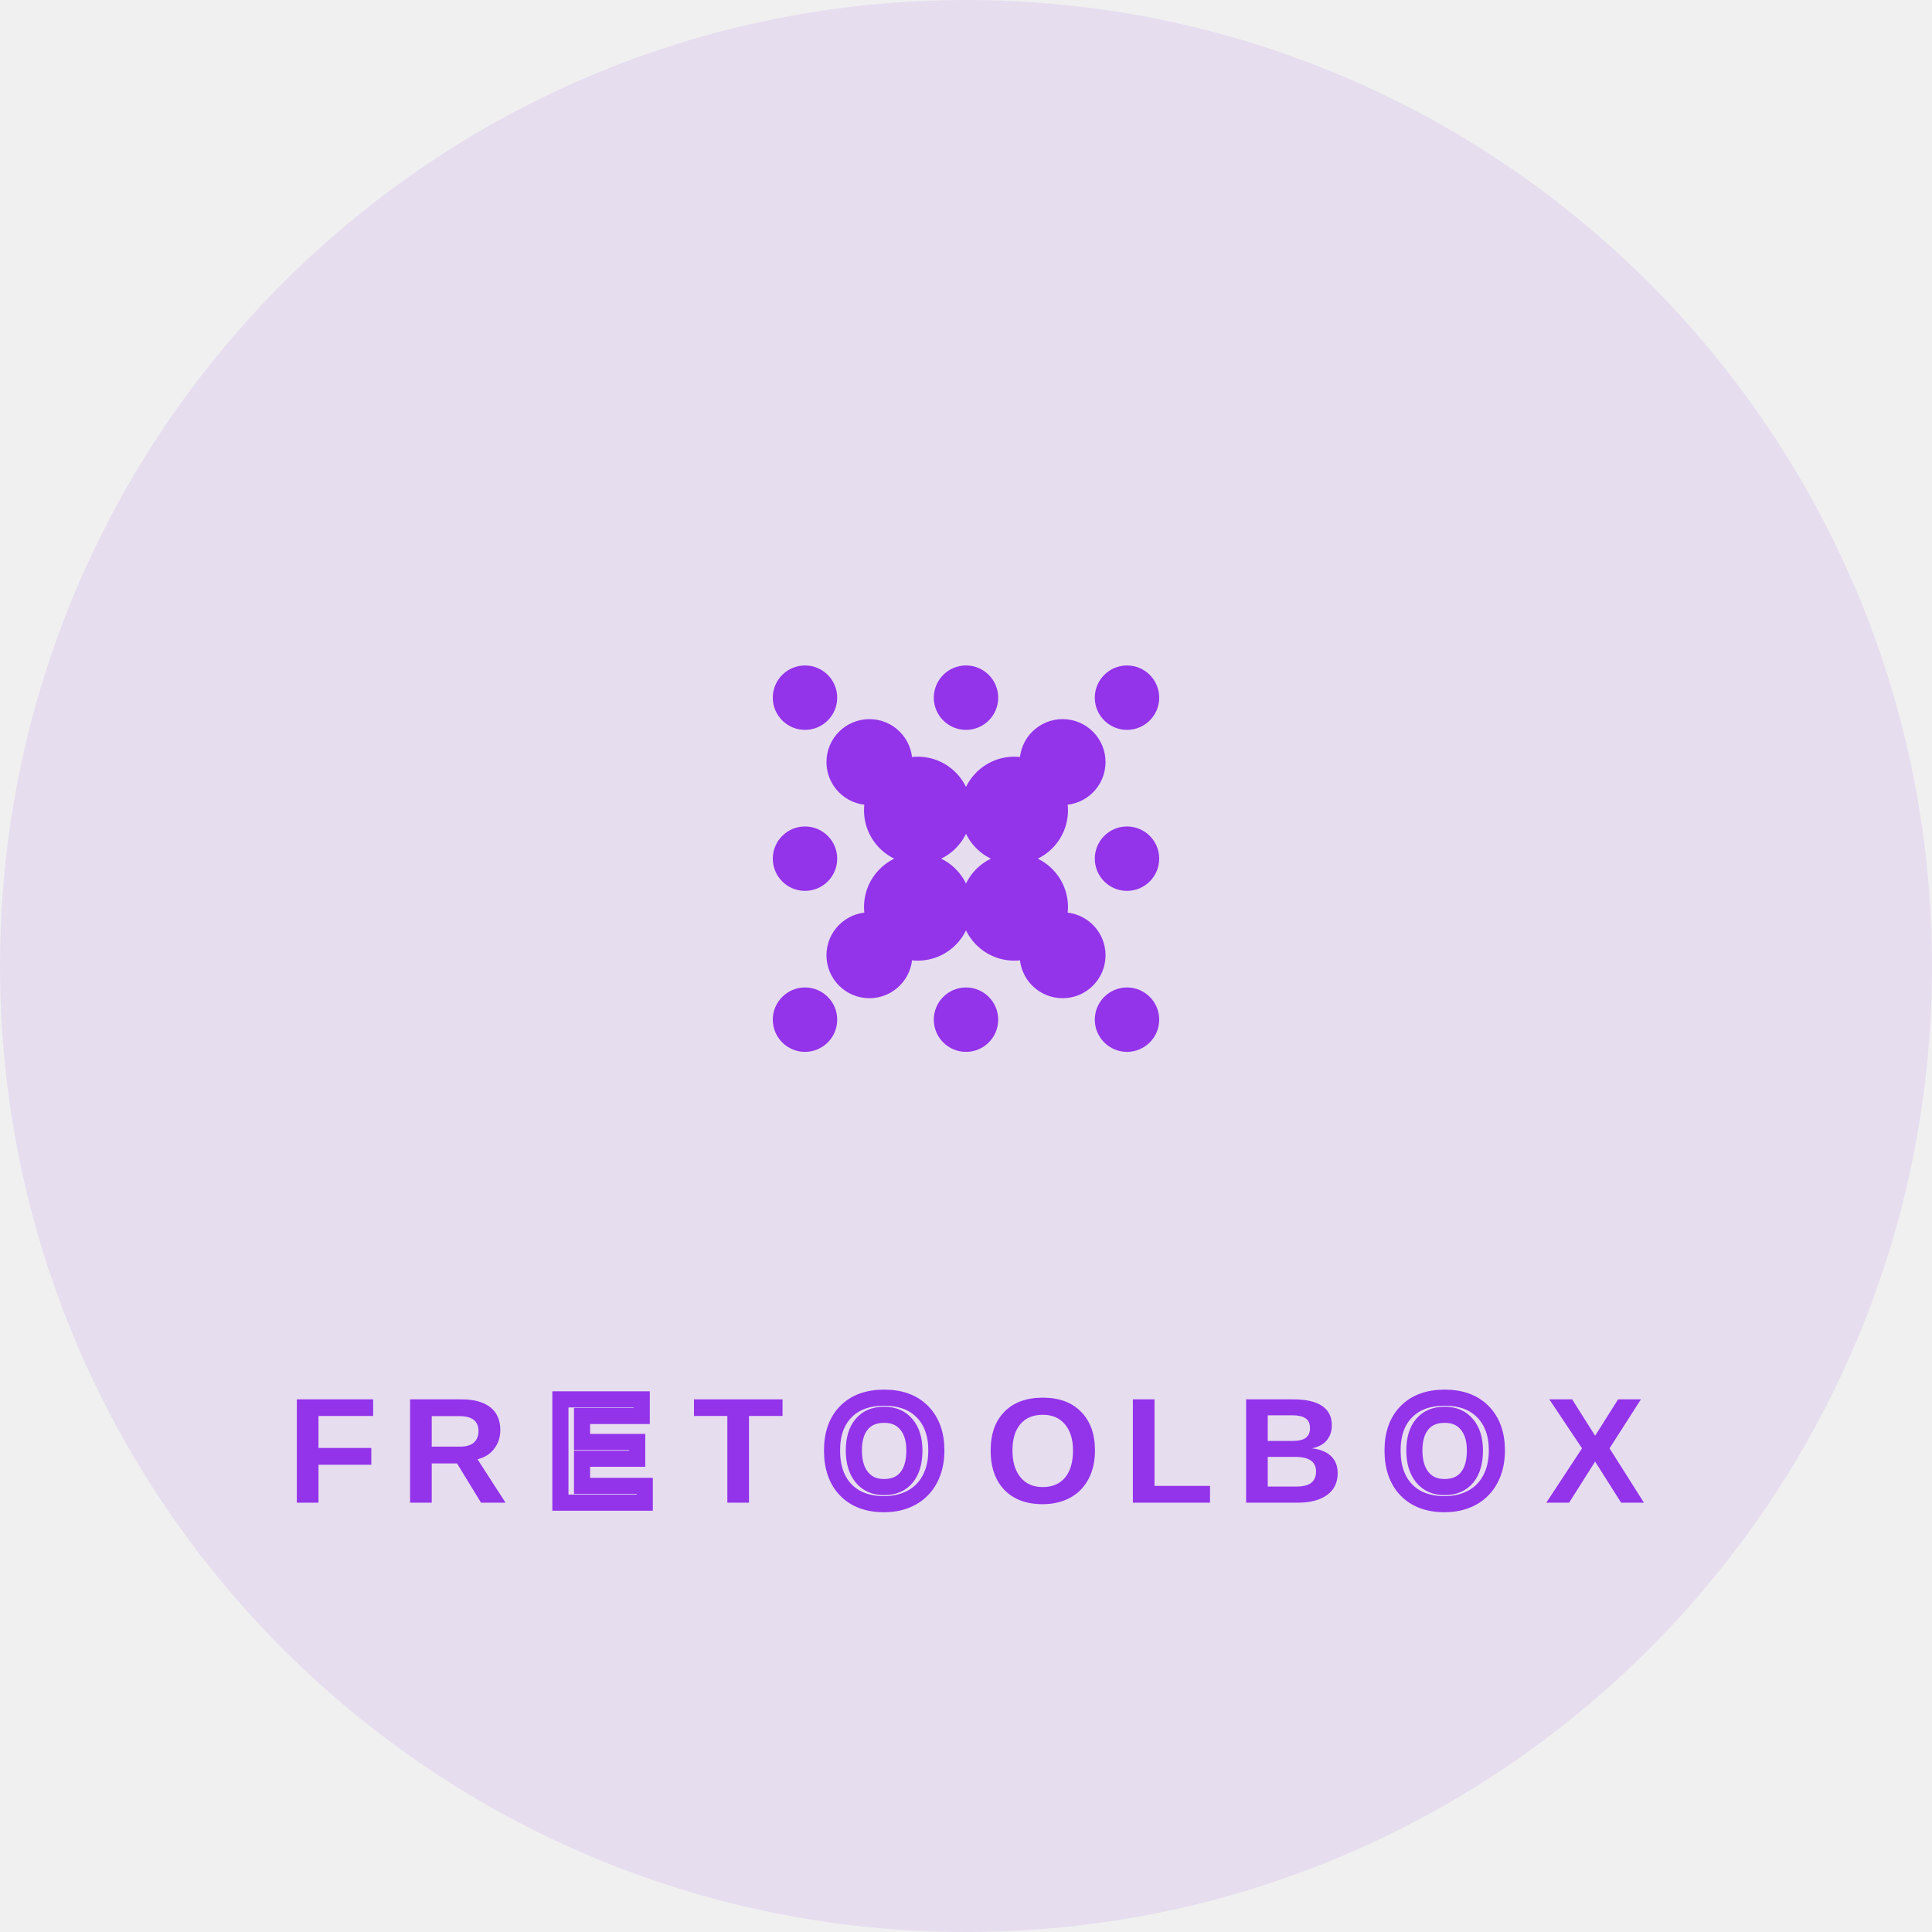
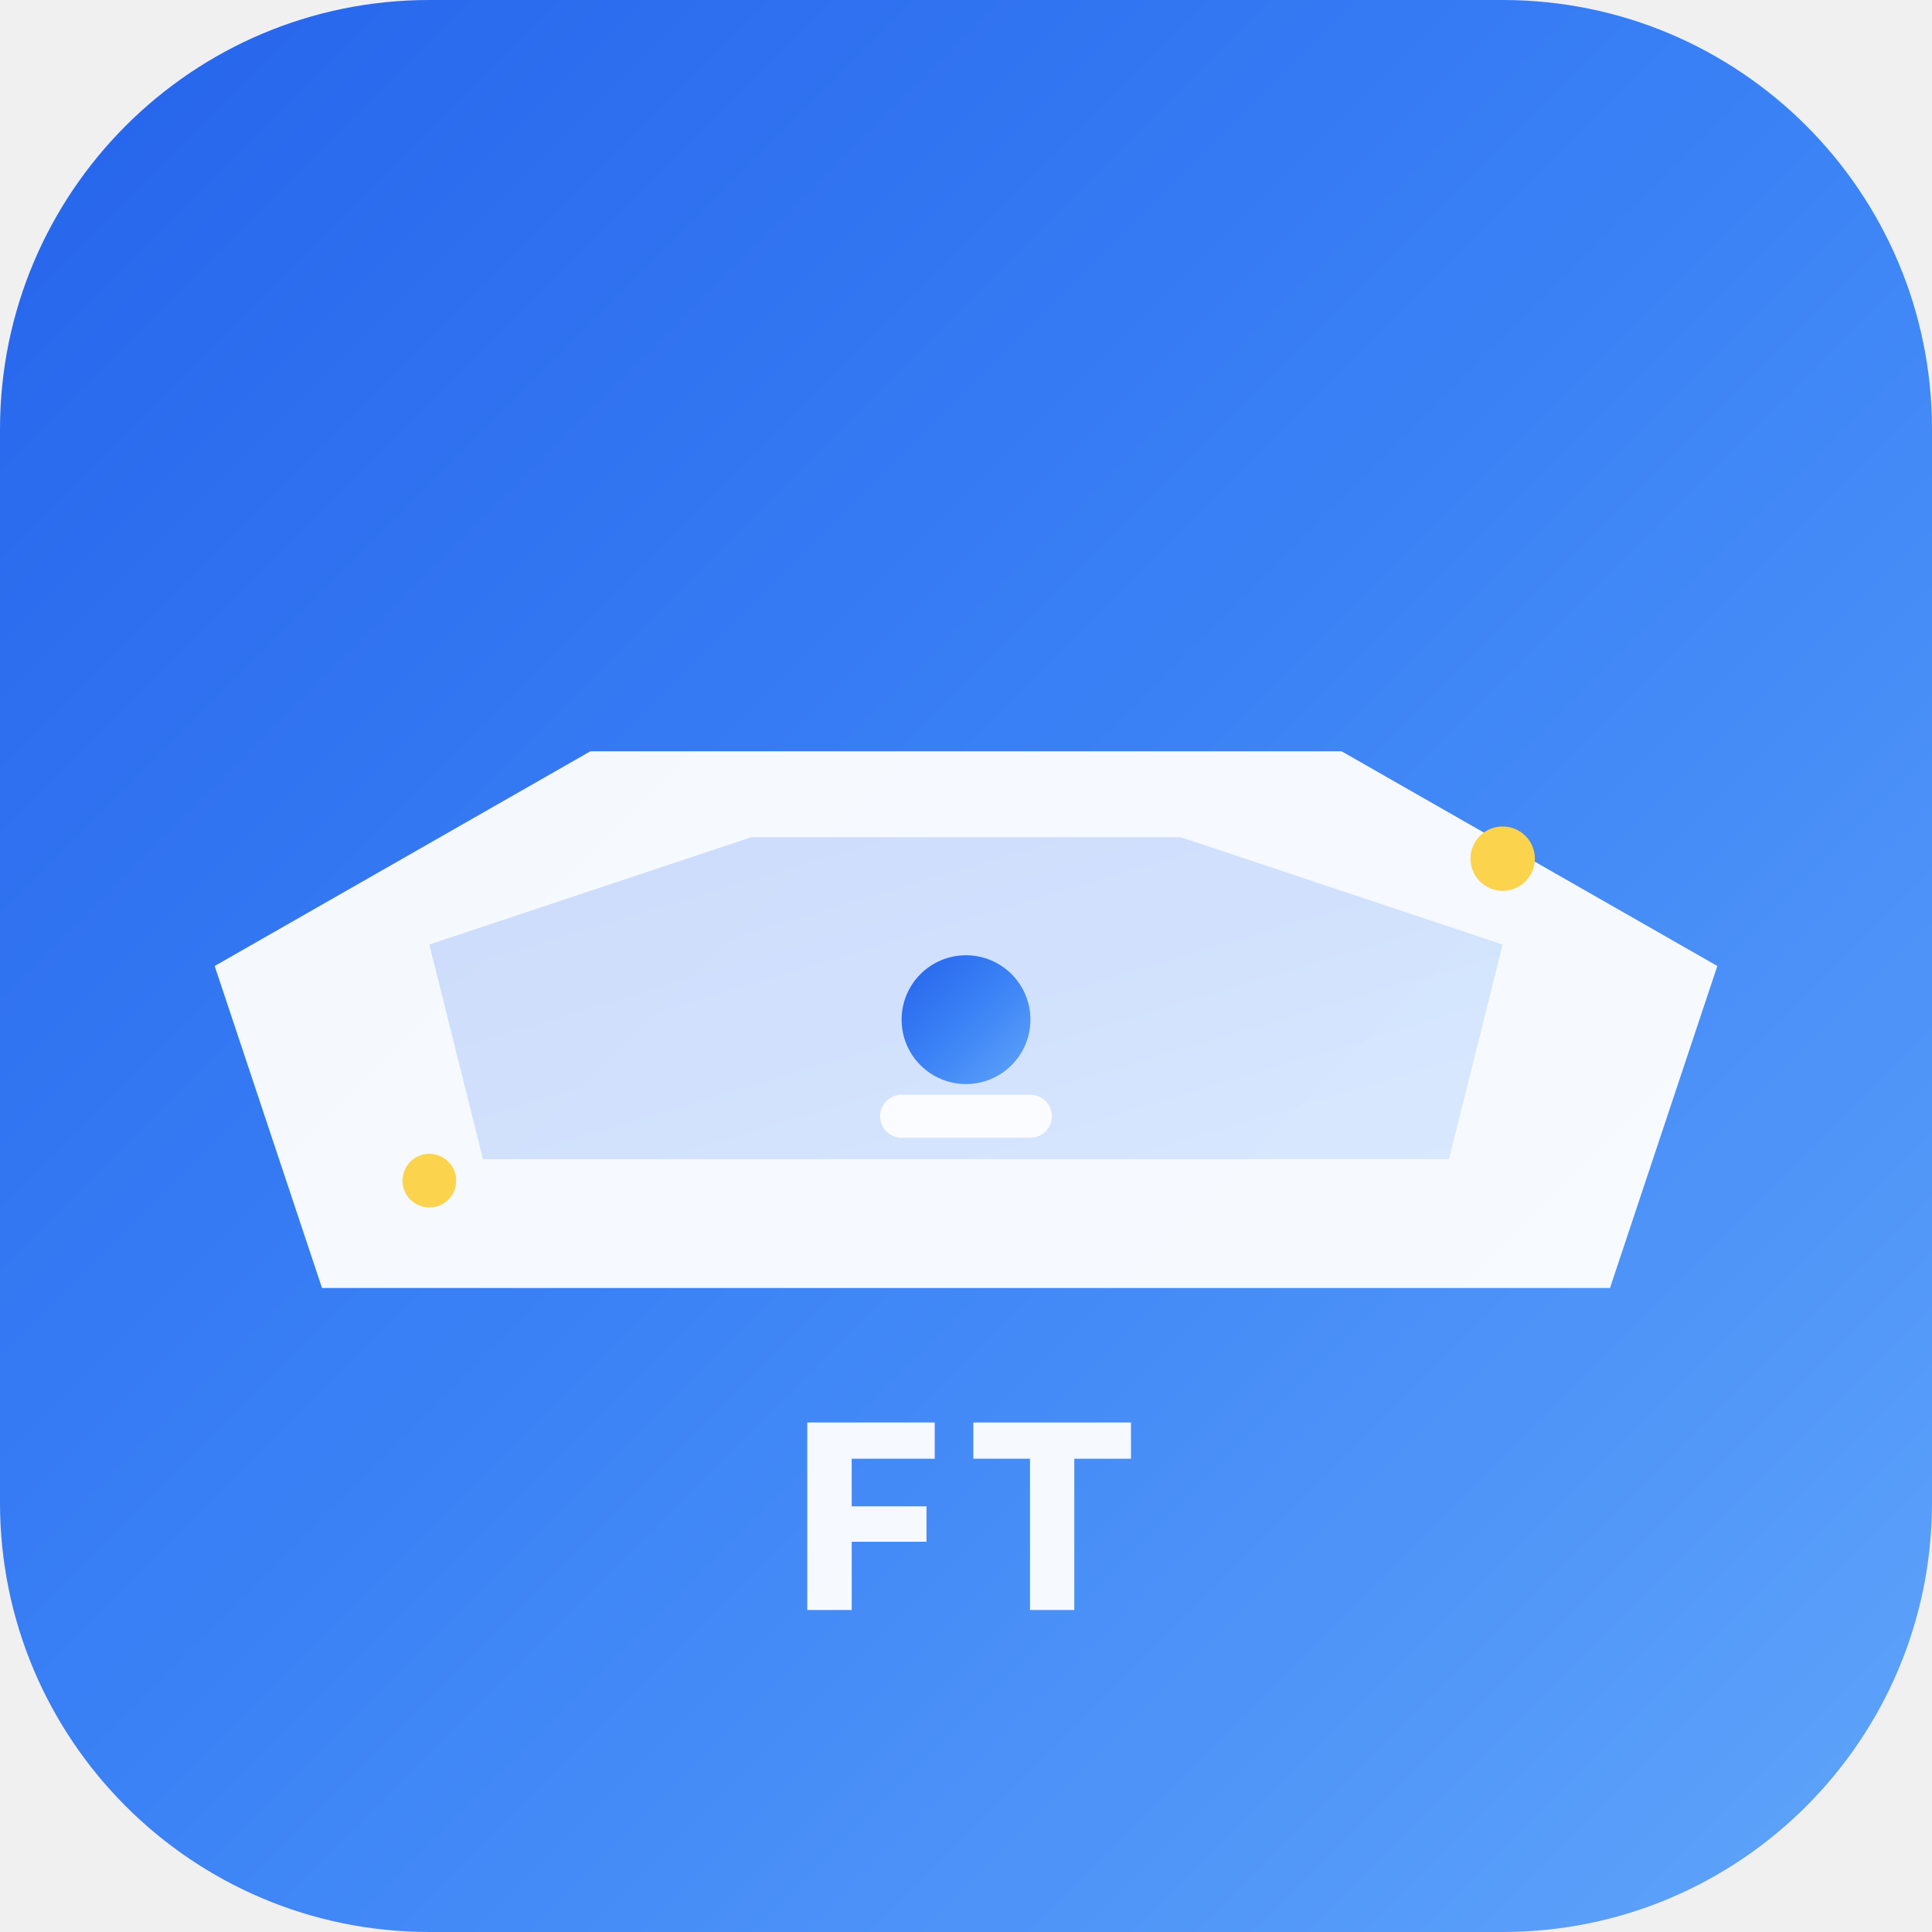
<svg xmlns="http://www.w3.org/2000/svg" width="180" height="180" viewBox="0 0 180 180" fill="none">
  <defs>
-     <style>
-       .stencil-text {
-         font-family: 'Arial Black', 'Helvetica Neue', Arial, sans-serif;
-         font-weight: 900;
-         letter-spacing: 2px;
-       }
-     </style>
+     <linearGradient id="appleGradient" x1="0%" y1="0%" x2="100%" y2="100%">
+       <stop offset="0%" style="stop-color:#2563EB;stop-opacity:1" />
+       <stop offset="50%" style="stop-color:#3B82F6;stop-opacity:1" />
+       <stop offset="100%" style="stop-color:#60A5FA;stop-opacity:1" />
+     </linearGradient>
  </defs>
-   <circle cx="90" cy="90" r="90" fill="#9333EA" opacity="0.1" />
-   <g transform="translate(90, 80)">
-     <circle cx="-15" cy="-15" r="3" fill="#9333EA" />
-     <circle cx="0" cy="-15" r="3" fill="#9333EA" />
-     <circle cx="15" cy="-15" r="3" fill="#9333EA" />
-     <circle cx="-15" cy="0" r="3" fill="#9333EA" />
-     <circle cx="15" cy="0" r="3" fill="#9333EA" />
-     <circle cx="-15" cy="15" r="3" fill="#9333EA" />
-     <circle cx="0" cy="15" r="3" fill="#9333EA" />
-     <circle cx="15" cy="15" r="3" fill="#9333EA" />
-     <circle cx="-9" cy="-9" r="4" fill="#9333EA" />
-     <circle cx="9" cy="-9" r="4" fill="#9333EA" />
-     <circle cx="-9" cy="9" r="4" fill="#9333EA" />
-     <circle cx="9" cy="9" r="4" fill="#9333EA" />
-     <circle cx="-4.5" cy="-4.5" r="5" fill="#9333EA" />
-     <circle cx="4.5" cy="-4.5" r="5" fill="#9333EA" />
-     <circle cx="-4.5" cy="4.5" r="5" fill="#9333EA" />
-     <circle cx="4.5" cy="4.5" r="5" fill="#9333EA" />
+   <rect x="0" y="0" width="180" height="180" rx="40" fill="url(#appleGradient)" />
+   <g transform="translate(90, 70)">
+     <path d="M35 0 L70 20 L60 50 L-60 50 L-70 20 L-35 0 Z" fill="#FFFFFF" opacity="0.95" />
+     <path d="M20 8 L50 18 L45 38 L-45 38 L-50 18 L-20 8 Z" fill="url(#appleGradient)" opacity="0.2" />
+     <circle cx="0" cy="25" r="6" fill="url(#appleGradient)" />
+     <rect x="-8" y="32" width="16" height="4" rx="2" fill="#FFFFFF" opacity="0.9" />
+     <circle cx="50" cy="10" r="3" fill="#FCD34D" />
+     <circle cx="-50" cy="40" r="2.5" fill="#FCD34D" />
  </g>
-   <text x="90" y="140" class="stencil-text" font-size="14" fill="#9333EA" text-anchor="middle">
-     <tspan>FR</tspan>
-     <tspan fill="none" stroke="#9333EA" stroke-width="1.5">E</tspan>
-     <tspan fill="#9333EA">T</tspan>
-     <tspan fill="none" stroke="#9333EA" stroke-width="1.5">O</tspan>
-     <tspan fill="#9333EA">OLB</tspan>
-     <tspan fill="none" stroke="#9333EA" stroke-width="1.5">O</tspan>
-     <tspan fill="#9333EA">X</tspan>
+   <text x="90" y="150" font-family="system-ui, -apple-system, sans-serif" font-size="24" font-weight="800" fill="#FFFFFF" text-anchor="middle" opacity="0.95" letter-spacing="2">
+     FT
  </text>
</svg>
